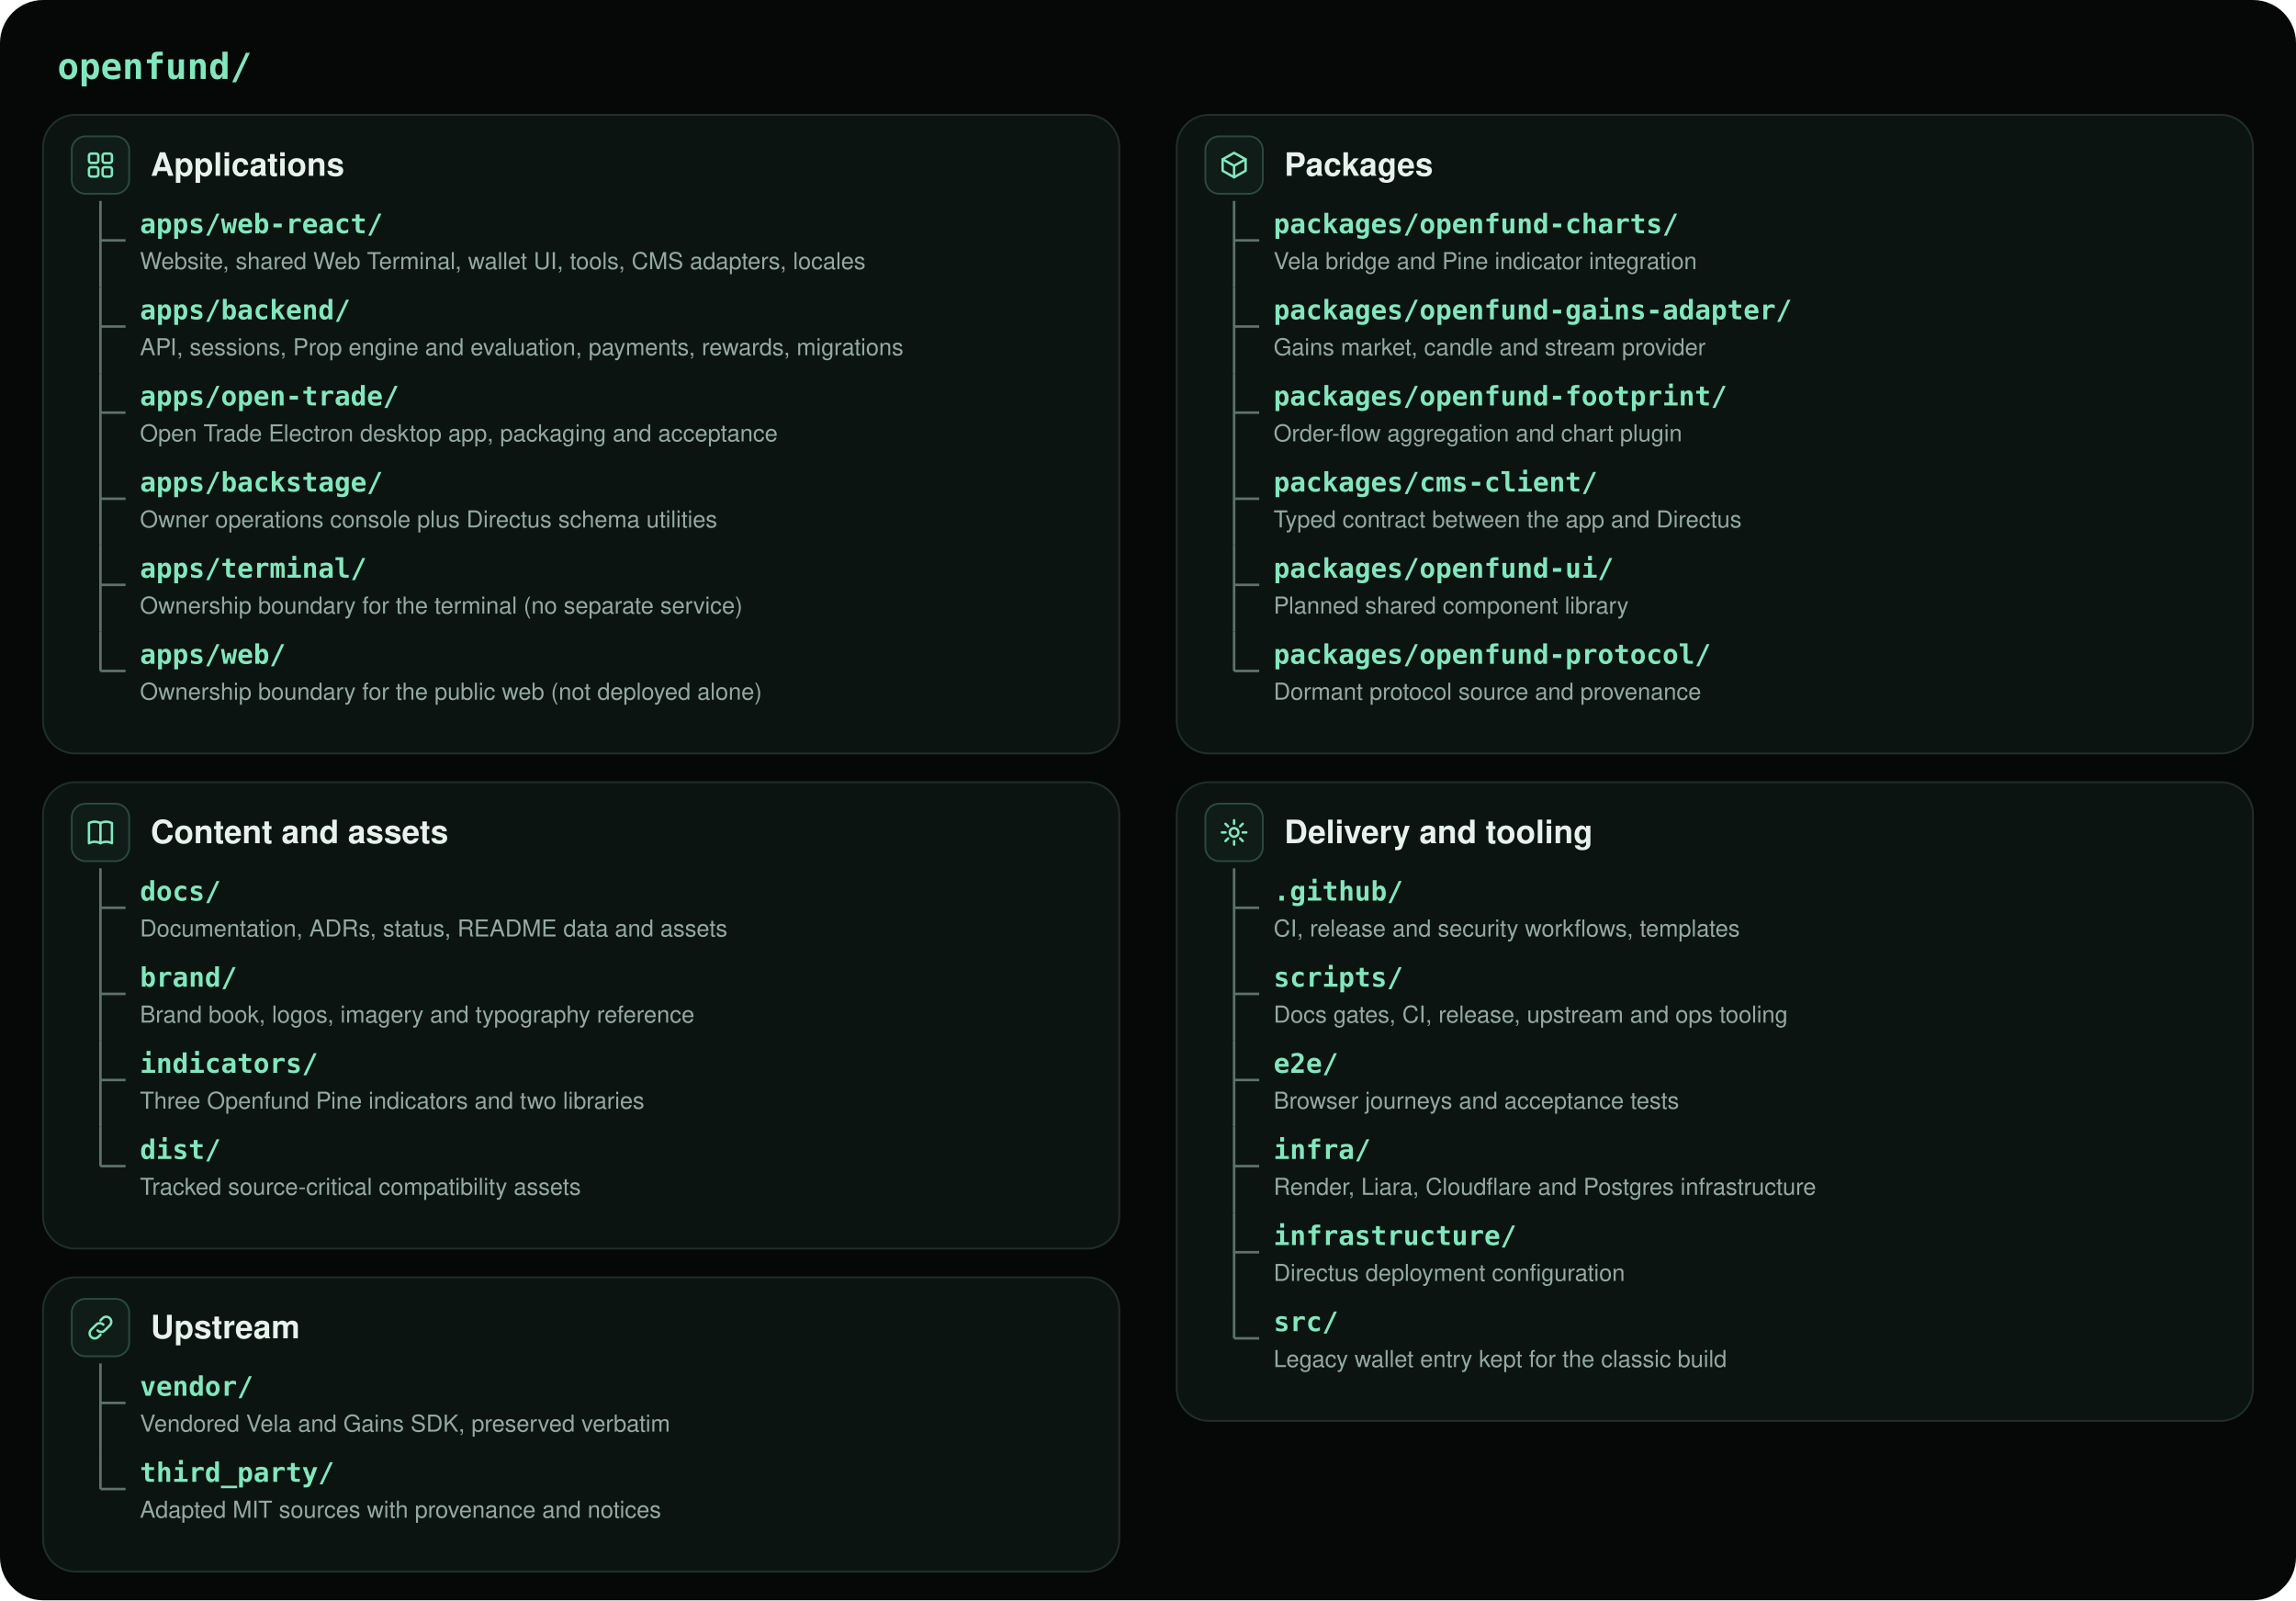
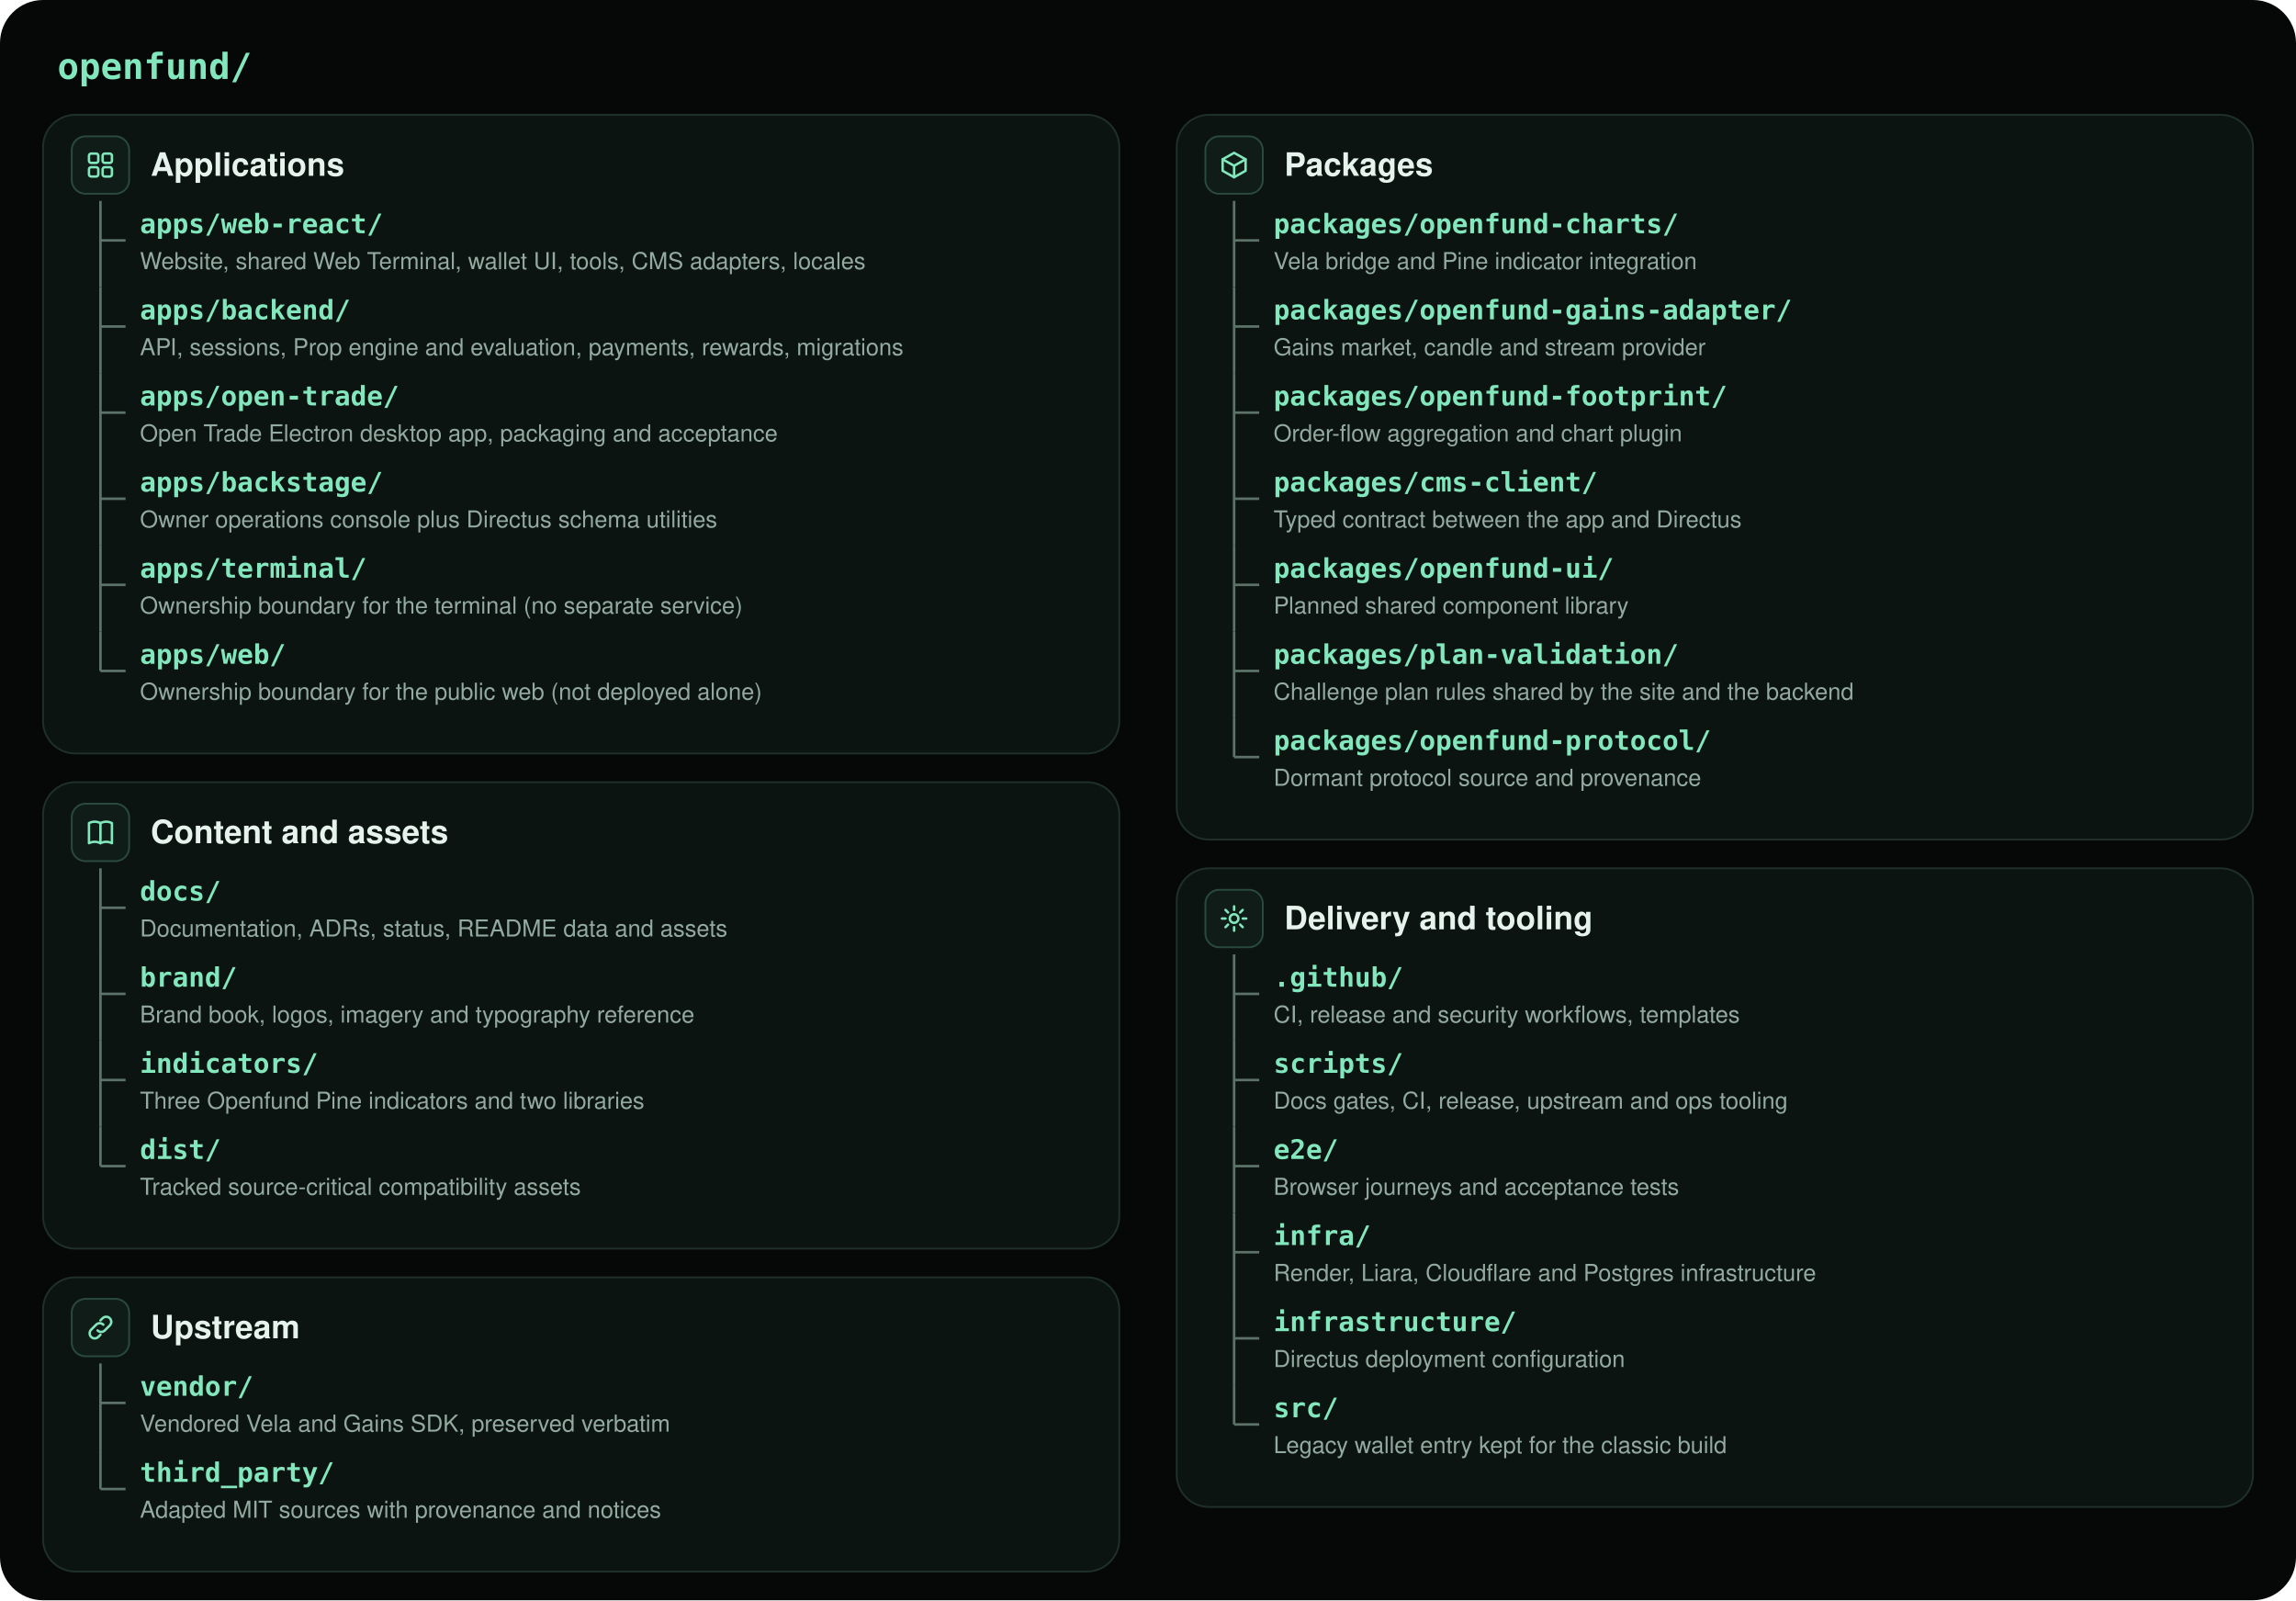
<svg xmlns="http://www.w3.org/2000/svg" width="1280" height="892" viewBox="0 0 1280 892" role="img" aria-labelledby="title">
  <g font-family="Ubuntu,Segoe UI,Helvetica,Arial,sans-serif">
    <rect width="1280" height="892" rx="24" fill="#060808" />
    <text x="32" y="44" font-size="20" fill="#82e7bd" font-weight="700" text-anchor="start" font-family="Ubuntu Mono,SFMono-Regular,Menlo,Consolas,monospace">openfund/</text>
    <rect x="24" y="64" width="600" height="356" rx="18" fill="#0c1412" stroke="#1f3029" />
    <rect x="40" y="76" width="32" height="32" rx="7.68" fill="#0f1c18" stroke="#2b4a3f" />
    <g transform="translate(46.4 82.4) scale(0.8)" fill="none" stroke="#82e7bd" stroke-width="1.7" stroke-linecap="round" stroke-linejoin="round">
      <rect x="4" y="4" width="6.5" height="6.5" rx="1.5" />
      <rect x="13.5" y="4" width="6.5" height="6.5" rx="1.5" />
      <rect x="4" y="13.5" width="6.5" height="6.5" rx="1.5" />
      <rect x="13.5" y="13.5" width="6.5" height="6.5" rx="1.5" />
    </g>
    <text x="84" y="98" font-size="18" fill="#e6f3ec" font-weight="700" text-anchor="start">Applications</text>
    <path d="M56 112v48M56 134h14" fill="none" stroke="#5d7369" stroke-width="1.4" />
    <text x="78" y="130" font-size="15" fill="#82e7bd" font-weight="700" text-anchor="start" font-family="Ubuntu Mono,SFMono-Regular,Menlo,Consolas,monospace">apps/web-react/</text>
    <text x="78" y="150" font-size="13" fill="#93aaa0" font-weight="400" text-anchor="start">Website, shared Web Terminal, wallet UI, tools, CMS adapters, locales</text>
    <path d="M56 160v48M56 182h14" fill="none" stroke="#5d7369" stroke-width="1.4" />
    <text x="78" y="178" font-size="15" fill="#82e7bd" font-weight="700" text-anchor="start" font-family="Ubuntu Mono,SFMono-Regular,Menlo,Consolas,monospace">apps/backend/</text>
    <text x="78" y="198" font-size="13" fill="#93aaa0" font-weight="400" text-anchor="start">API, sessions, Prop engine and evaluation, payments, rewards, migrations</text>
    <path d="M56 208v48M56 230h14" fill="none" stroke="#5d7369" stroke-width="1.4" />
    <text x="78" y="226" font-size="15" fill="#82e7bd" font-weight="700" text-anchor="start" font-family="Ubuntu Mono,SFMono-Regular,Menlo,Consolas,monospace">apps/open-trade/</text>
    <text x="78" y="246" font-size="13" fill="#93aaa0" font-weight="400" text-anchor="start">Open Trade Electron desktop app, packaging and acceptance</text>
    <path d="M56 256v48M56 278h14" fill="none" stroke="#5d7369" stroke-width="1.4" />
    <text x="78" y="274" font-size="15" fill="#82e7bd" font-weight="700" text-anchor="start" font-family="Ubuntu Mono,SFMono-Regular,Menlo,Consolas,monospace">apps/backstage/</text>
    <text x="78" y="294" font-size="13" fill="#93aaa0" font-weight="400" text-anchor="start">Owner operations console plus Directus schema utilities</text>
    <path d="M56 304v48M56 326h14" fill="none" stroke="#5d7369" stroke-width="1.4" />
    <text x="78" y="322" font-size="15" fill="#82e7bd" font-weight="700" text-anchor="start" font-family="Ubuntu Mono,SFMono-Regular,Menlo,Consolas,monospace">apps/terminal/</text>
    <text x="78" y="342" font-size="13" fill="#93aaa0" font-weight="400" text-anchor="start">Ownership boundary for the terminal (no separate service)</text>
    <path d="M56 352v22M56 374h14" fill="none" stroke="#5d7369" stroke-width="1.4" />
    <text x="78" y="370" font-size="15" fill="#82e7bd" font-weight="700" text-anchor="start" font-family="Ubuntu Mono,SFMono-Regular,Menlo,Consolas,monospace">apps/web/</text>
    <text x="78" y="390" font-size="13" fill="#93aaa0" font-weight="400" text-anchor="start">Ownership boundary for the public web (not deployed alone)</text>
    <rect x="24" y="436" width="600" height="260" rx="18" fill="#0c1412" stroke="#1f3029" />
    <rect x="40" y="448" width="32" height="32" rx="7.68" fill="#0f1c18" stroke="#2b4a3f" />
    <g transform="translate(46.4 454.4) scale(0.8)" fill="none" stroke="#82e7bd" stroke-width="1.7" stroke-linecap="round" stroke-linejoin="round">
      <path d="M4 5.5c2.7-1.3 5.3-1.3 8 0v14c-2.7-1.3-5.3-1.3-8 0Z" />
      <path d="M12 5.5c2.7-1.3 5.3-1.3 8 0v14c-2.7-1.3-5.3-1.3-8 0" />
    </g>
    <text x="84" y="470" font-size="18" fill="#e6f3ec" font-weight="700" text-anchor="start">Content and assets</text>
    <path d="M56 484v48M56 506h14" fill="none" stroke="#5d7369" stroke-width="1.4" />
    <text x="78" y="502" font-size="15" fill="#82e7bd" font-weight="700" text-anchor="start" font-family="Ubuntu Mono,SFMono-Regular,Menlo,Consolas,monospace">docs/</text>
    <text x="78" y="522" font-size="13" fill="#93aaa0" font-weight="400" text-anchor="start">Documentation, ADRs, status, README data and assets</text>
    <path d="M56 532v48M56 554h14" fill="none" stroke="#5d7369" stroke-width="1.4" />
    <text x="78" y="550" font-size="15" fill="#82e7bd" font-weight="700" text-anchor="start" font-family="Ubuntu Mono,SFMono-Regular,Menlo,Consolas,monospace">brand/</text>
    <text x="78" y="570" font-size="13" fill="#93aaa0" font-weight="400" text-anchor="start">Brand book, logos, imagery and typography reference</text>
    <path d="M56 580v48M56 602h14" fill="none" stroke="#5d7369" stroke-width="1.4" />
    <text x="78" y="598" font-size="15" fill="#82e7bd" font-weight="700" text-anchor="start" font-family="Ubuntu Mono,SFMono-Regular,Menlo,Consolas,monospace">indicators/</text>
    <text x="78" y="618" font-size="13" fill="#93aaa0" font-weight="400" text-anchor="start">Three Openfund Pine indicators and two libraries</text>
    <path d="M56 628v22M56 650h14" fill="none" stroke="#5d7369" stroke-width="1.4" />
    <text x="78" y="646" font-size="15" fill="#82e7bd" font-weight="700" text-anchor="start" font-family="Ubuntu Mono,SFMono-Regular,Menlo,Consolas,monospace">dist/</text>
    <text x="78" y="666" font-size="13" fill="#93aaa0" font-weight="400" text-anchor="start">Tracked source-critical compatibility assets</text>
    <rect x="24" y="712" width="600" height="164" rx="18" fill="#0c1412" stroke="#1f3029" />
    <rect x="40" y="724" width="32" height="32" rx="7.68" fill="#0f1c18" stroke="#2b4a3f" />
    <g transform="translate(46.4 730.4) scale(0.8)" fill="none" stroke="#82e7bd" stroke-width="1.7" stroke-linecap="round" stroke-linejoin="round">
      <path d="M10 14a3.5 3.5 0 0 0 5 0l3.5-3.5a3.5 3.5 0 0 0-5-5L12 7" />
      <path d="M14 10a3.5 3.5 0 0 0-5 0L5.5 13.5a3.5 3.5 0 0 0 5 5L12 17" />
    </g>
    <text x="84" y="746" font-size="18" fill="#e6f3ec" font-weight="700" text-anchor="start">Upstream</text>
    <path d="M56 760v48M56 782h14" fill="none" stroke="#5d7369" stroke-width="1.4" />
    <text x="78" y="778" font-size="15" fill="#82e7bd" font-weight="700" text-anchor="start" font-family="Ubuntu Mono,SFMono-Regular,Menlo,Consolas,monospace">vendor/</text>
    <text x="78" y="798" font-size="13" fill="#93aaa0" font-weight="400" text-anchor="start">Vendored Vela and Gains SDK, preserved verbatim</text>
    <path d="M56 808v22M56 830h14" fill="none" stroke="#5d7369" stroke-width="1.4" />
    <text x="78" y="826" font-size="15" fill="#82e7bd" font-weight="700" text-anchor="start" font-family="Ubuntu Mono,SFMono-Regular,Menlo,Consolas,monospace">third_party/</text>
    <text x="78" y="846" font-size="13" fill="#93aaa0" font-weight="400" text-anchor="start">Adapted MIT sources with provenance and notices</text>
-     <rect x="656" y="64" width="600" height="356" rx="18" fill="#0c1412" stroke="#1f3029" />
+     <rect x="656" y="64" width="600" height="404" rx="18" fill="#0c1412" stroke="#1f3029" />
    <rect x="672" y="76" width="32" height="32" rx="7.68" fill="#0f1c18" stroke="#2b4a3f" />
    <g transform="translate(678.4 82.4) scale(0.8)" fill="none" stroke="#82e7bd" stroke-width="1.7" stroke-linecap="round" stroke-linejoin="round">
      <path d="m12 3.5 8 4.5v8L12 20.5 4 16V8Z" />
      <path d="m4 8 8 4.5L20 8M12 12.5v8" />
    </g>
    <text x="716" y="98" font-size="18" fill="#e6f3ec" font-weight="700" text-anchor="start">Packages</text>
    <path d="M688 112v48M688 134h14" fill="none" stroke="#5d7369" stroke-width="1.4" />
    <text x="710" y="130" font-size="15" fill="#82e7bd" font-weight="700" text-anchor="start" font-family="Ubuntu Mono,SFMono-Regular,Menlo,Consolas,monospace">packages/openfund-charts/</text>
    <text x="710" y="150" font-size="13" fill="#93aaa0" font-weight="400" text-anchor="start">Vela bridge and Pine indicator integration</text>
    <path d="M688 160v48M688 182h14" fill="none" stroke="#5d7369" stroke-width="1.4" />
    <text x="710" y="178" font-size="15" fill="#82e7bd" font-weight="700" text-anchor="start" font-family="Ubuntu Mono,SFMono-Regular,Menlo,Consolas,monospace">packages/openfund-gains-adapter/</text>
    <text x="710" y="198" font-size="13" fill="#93aaa0" font-weight="400" text-anchor="start">Gains market, candle and stream provider</text>
    <path d="M688 208v48M688 230h14" fill="none" stroke="#5d7369" stroke-width="1.4" />
    <text x="710" y="226" font-size="15" fill="#82e7bd" font-weight="700" text-anchor="start" font-family="Ubuntu Mono,SFMono-Regular,Menlo,Consolas,monospace">packages/openfund-footprint/</text>
    <text x="710" y="246" font-size="13" fill="#93aaa0" font-weight="400" text-anchor="start">Order-flow aggregation and chart plugin</text>
    <path d="M688 256v48M688 278h14" fill="none" stroke="#5d7369" stroke-width="1.4" />
    <text x="710" y="274" font-size="15" fill="#82e7bd" font-weight="700" text-anchor="start" font-family="Ubuntu Mono,SFMono-Regular,Menlo,Consolas,monospace">packages/cms-client/</text>
    <text x="710" y="294" font-size="13" fill="#93aaa0" font-weight="400" text-anchor="start">Typed contract between the app and Directus</text>
    <path d="M688 304v48M688 326h14" fill="none" stroke="#5d7369" stroke-width="1.4" />
    <text x="710" y="322" font-size="15" fill="#82e7bd" font-weight="700" text-anchor="start" font-family="Ubuntu Mono,SFMono-Regular,Menlo,Consolas,monospace">packages/openfund-ui/</text>
    <text x="710" y="342" font-size="13" fill="#93aaa0" font-weight="400" text-anchor="start">Planned shared component library</text>
-     <path d="M688 352v22M688 374h14" fill="none" stroke="#5d7369" stroke-width="1.4" />
-     <text x="710" y="370" font-size="15" fill="#82e7bd" font-weight="700" text-anchor="start" font-family="Ubuntu Mono,SFMono-Regular,Menlo,Consolas,monospace">packages/openfund-protocol/</text>
-     <text x="710" y="390" font-size="13" fill="#93aaa0" font-weight="400" text-anchor="start">Dormant protocol source and provenance</text>
-     <rect x="656" y="436" width="600" height="356" rx="18" fill="#0c1412" stroke="#1f3029" />
-     <rect x="672" y="448" width="32" height="32" rx="7.68" fill="#0f1c18" stroke="#2b4a3f" />
-     <g transform="translate(678.4 454.4) scale(0.8)" fill="none" stroke="#82e7bd" stroke-width="1.7" stroke-linecap="round" stroke-linejoin="round">
+     <path d="M688 352v48M688 374h14" fill="none" stroke="#5d7369" stroke-width="1.4" />
+     <text x="710" y="370" font-size="15" fill="#82e7bd" font-weight="700" text-anchor="start" font-family="Ubuntu Mono,SFMono-Regular,Menlo,Consolas,monospace">packages/plan-validation/</text>
+     <text x="710" y="390" font-size="13" fill="#93aaa0" font-weight="400" text-anchor="start">Challenge plan rules shared by the site and the backend</text>
+     <path d="M688 400v22M688 422h14" fill="none" stroke="#5d7369" stroke-width="1.4" />
+     <text x="710" y="418" font-size="15" fill="#82e7bd" font-weight="700" text-anchor="start" font-family="Ubuntu Mono,SFMono-Regular,Menlo,Consolas,monospace">packages/openfund-protocol/</text>
+     <text x="710" y="438" font-size="13" fill="#93aaa0" font-weight="400" text-anchor="start">Dormant protocol source and provenance</text>
+     <rect x="656" y="484" width="600" height="356" rx="18" fill="#0c1412" stroke="#1f3029" />
+     <rect x="672" y="496" width="32" height="32" rx="7.68" fill="#0f1c18" stroke="#2b4a3f" />
+     <g transform="translate(678.4 502.4) scale(0.8)" fill="none" stroke="#82e7bd" stroke-width="1.7" stroke-linecap="round" stroke-linejoin="round">
      <circle cx="12" cy="12" r="3" />
      <path d="M12 3.5v2.5M12 18v2.5M3.5 12H6M18 12h2.5M6 6l1.8 1.8M16.2 16.2 18 18M6 18l1.8-1.8M16.2 7.8 18 6" />
    </g>
-     <text x="716" y="470" font-size="18" fill="#e6f3ec" font-weight="700" text-anchor="start">Delivery and tooling</text>
-     <path d="M688 484v48M688 506h14" fill="none" stroke="#5d7369" stroke-width="1.4" />
-     <text x="710" y="502" font-size="15" fill="#82e7bd" font-weight="700" text-anchor="start" font-family="Ubuntu Mono,SFMono-Regular,Menlo,Consolas,monospace">.github/</text>
-     <text x="710" y="522" font-size="13" fill="#93aaa0" font-weight="400" text-anchor="start">CI, release and security workflows, templates</text>
+     <text x="716" y="518" font-size="18" fill="#e6f3ec" font-weight="700" text-anchor="start">Delivery and tooling</text>
    <path d="M688 532v48M688 554h14" fill="none" stroke="#5d7369" stroke-width="1.4" />
-     <text x="710" y="550" font-size="15" fill="#82e7bd" font-weight="700" text-anchor="start" font-family="Ubuntu Mono,SFMono-Regular,Menlo,Consolas,monospace">scripts/</text>
-     <text x="710" y="570" font-size="13" fill="#93aaa0" font-weight="400" text-anchor="start">Docs gates, CI, release, upstream and ops tooling</text>
+     <text x="710" y="550" font-size="15" fill="#82e7bd" font-weight="700" text-anchor="start" font-family="Ubuntu Mono,SFMono-Regular,Menlo,Consolas,monospace">.github/</text>
+     <text x="710" y="570" font-size="13" fill="#93aaa0" font-weight="400" text-anchor="start">CI, release and security workflows, templates</text>
    <path d="M688 580v48M688 602h14" fill="none" stroke="#5d7369" stroke-width="1.4" />
-     <text x="710" y="598" font-size="15" fill="#82e7bd" font-weight="700" text-anchor="start" font-family="Ubuntu Mono,SFMono-Regular,Menlo,Consolas,monospace">e2e/</text>
-     <text x="710" y="618" font-size="13" fill="#93aaa0" font-weight="400" text-anchor="start">Browser journeys and acceptance tests</text>
+     <text x="710" y="598" font-size="15" fill="#82e7bd" font-weight="700" text-anchor="start" font-family="Ubuntu Mono,SFMono-Regular,Menlo,Consolas,monospace">scripts/</text>
+     <text x="710" y="618" font-size="13" fill="#93aaa0" font-weight="400" text-anchor="start">Docs gates, CI, release, upstream and ops tooling</text>
    <path d="M688 628v48M688 650h14" fill="none" stroke="#5d7369" stroke-width="1.4" />
-     <text x="710" y="646" font-size="15" fill="#82e7bd" font-weight="700" text-anchor="start" font-family="Ubuntu Mono,SFMono-Regular,Menlo,Consolas,monospace">infra/</text>
-     <text x="710" y="666" font-size="13" fill="#93aaa0" font-weight="400" text-anchor="start">Render, Liara, Cloudflare and Postgres infrastructure</text>
+     <text x="710" y="646" font-size="15" fill="#82e7bd" font-weight="700" text-anchor="start" font-family="Ubuntu Mono,SFMono-Regular,Menlo,Consolas,monospace">e2e/</text>
+     <text x="710" y="666" font-size="13" fill="#93aaa0" font-weight="400" text-anchor="start">Browser journeys and acceptance tests</text>
    <path d="M688 676v48M688 698h14" fill="none" stroke="#5d7369" stroke-width="1.4" />
-     <text x="710" y="694" font-size="15" fill="#82e7bd" font-weight="700" text-anchor="start" font-family="Ubuntu Mono,SFMono-Regular,Menlo,Consolas,monospace">infrastructure/</text>
-     <text x="710" y="714" font-size="13" fill="#93aaa0" font-weight="400" text-anchor="start">Directus deployment configuration</text>
-     <path d="M688 724v22M688 746h14" fill="none" stroke="#5d7369" stroke-width="1.4" />
-     <text x="710" y="742" font-size="15" fill="#82e7bd" font-weight="700" text-anchor="start" font-family="Ubuntu Mono,SFMono-Regular,Menlo,Consolas,monospace">src/</text>
-     <text x="710" y="762" font-size="13" fill="#93aaa0" font-weight="400" text-anchor="start">Legacy wallet entry kept for the classic build</text>
+     <text x="710" y="694" font-size="15" fill="#82e7bd" font-weight="700" text-anchor="start" font-family="Ubuntu Mono,SFMono-Regular,Menlo,Consolas,monospace">infra/</text>
+     <text x="710" y="714" font-size="13" fill="#93aaa0" font-weight="400" text-anchor="start">Render, Liara, Cloudflare and Postgres infrastructure</text>
+     <path d="M688 724v48M688 746h14" fill="none" stroke="#5d7369" stroke-width="1.4" />
+     <text x="710" y="742" font-size="15" fill="#82e7bd" font-weight="700" text-anchor="start" font-family="Ubuntu Mono,SFMono-Regular,Menlo,Consolas,monospace">infrastructure/</text>
+     <text x="710" y="762" font-size="13" fill="#93aaa0" font-weight="400" text-anchor="start">Directus deployment configuration</text>
+     <path d="M688 772v22M688 794h14" fill="none" stroke="#5d7369" stroke-width="1.4" />
+     <text x="710" y="790" font-size="15" fill="#82e7bd" font-weight="700" text-anchor="start" font-family="Ubuntu Mono,SFMono-Regular,Menlo,Consolas,monospace">src/</text>
+     <text x="710" y="810" font-size="13" fill="#93aaa0" font-weight="400" text-anchor="start">Legacy wallet entry kept for the classic build</text>
  </g>
</svg>
